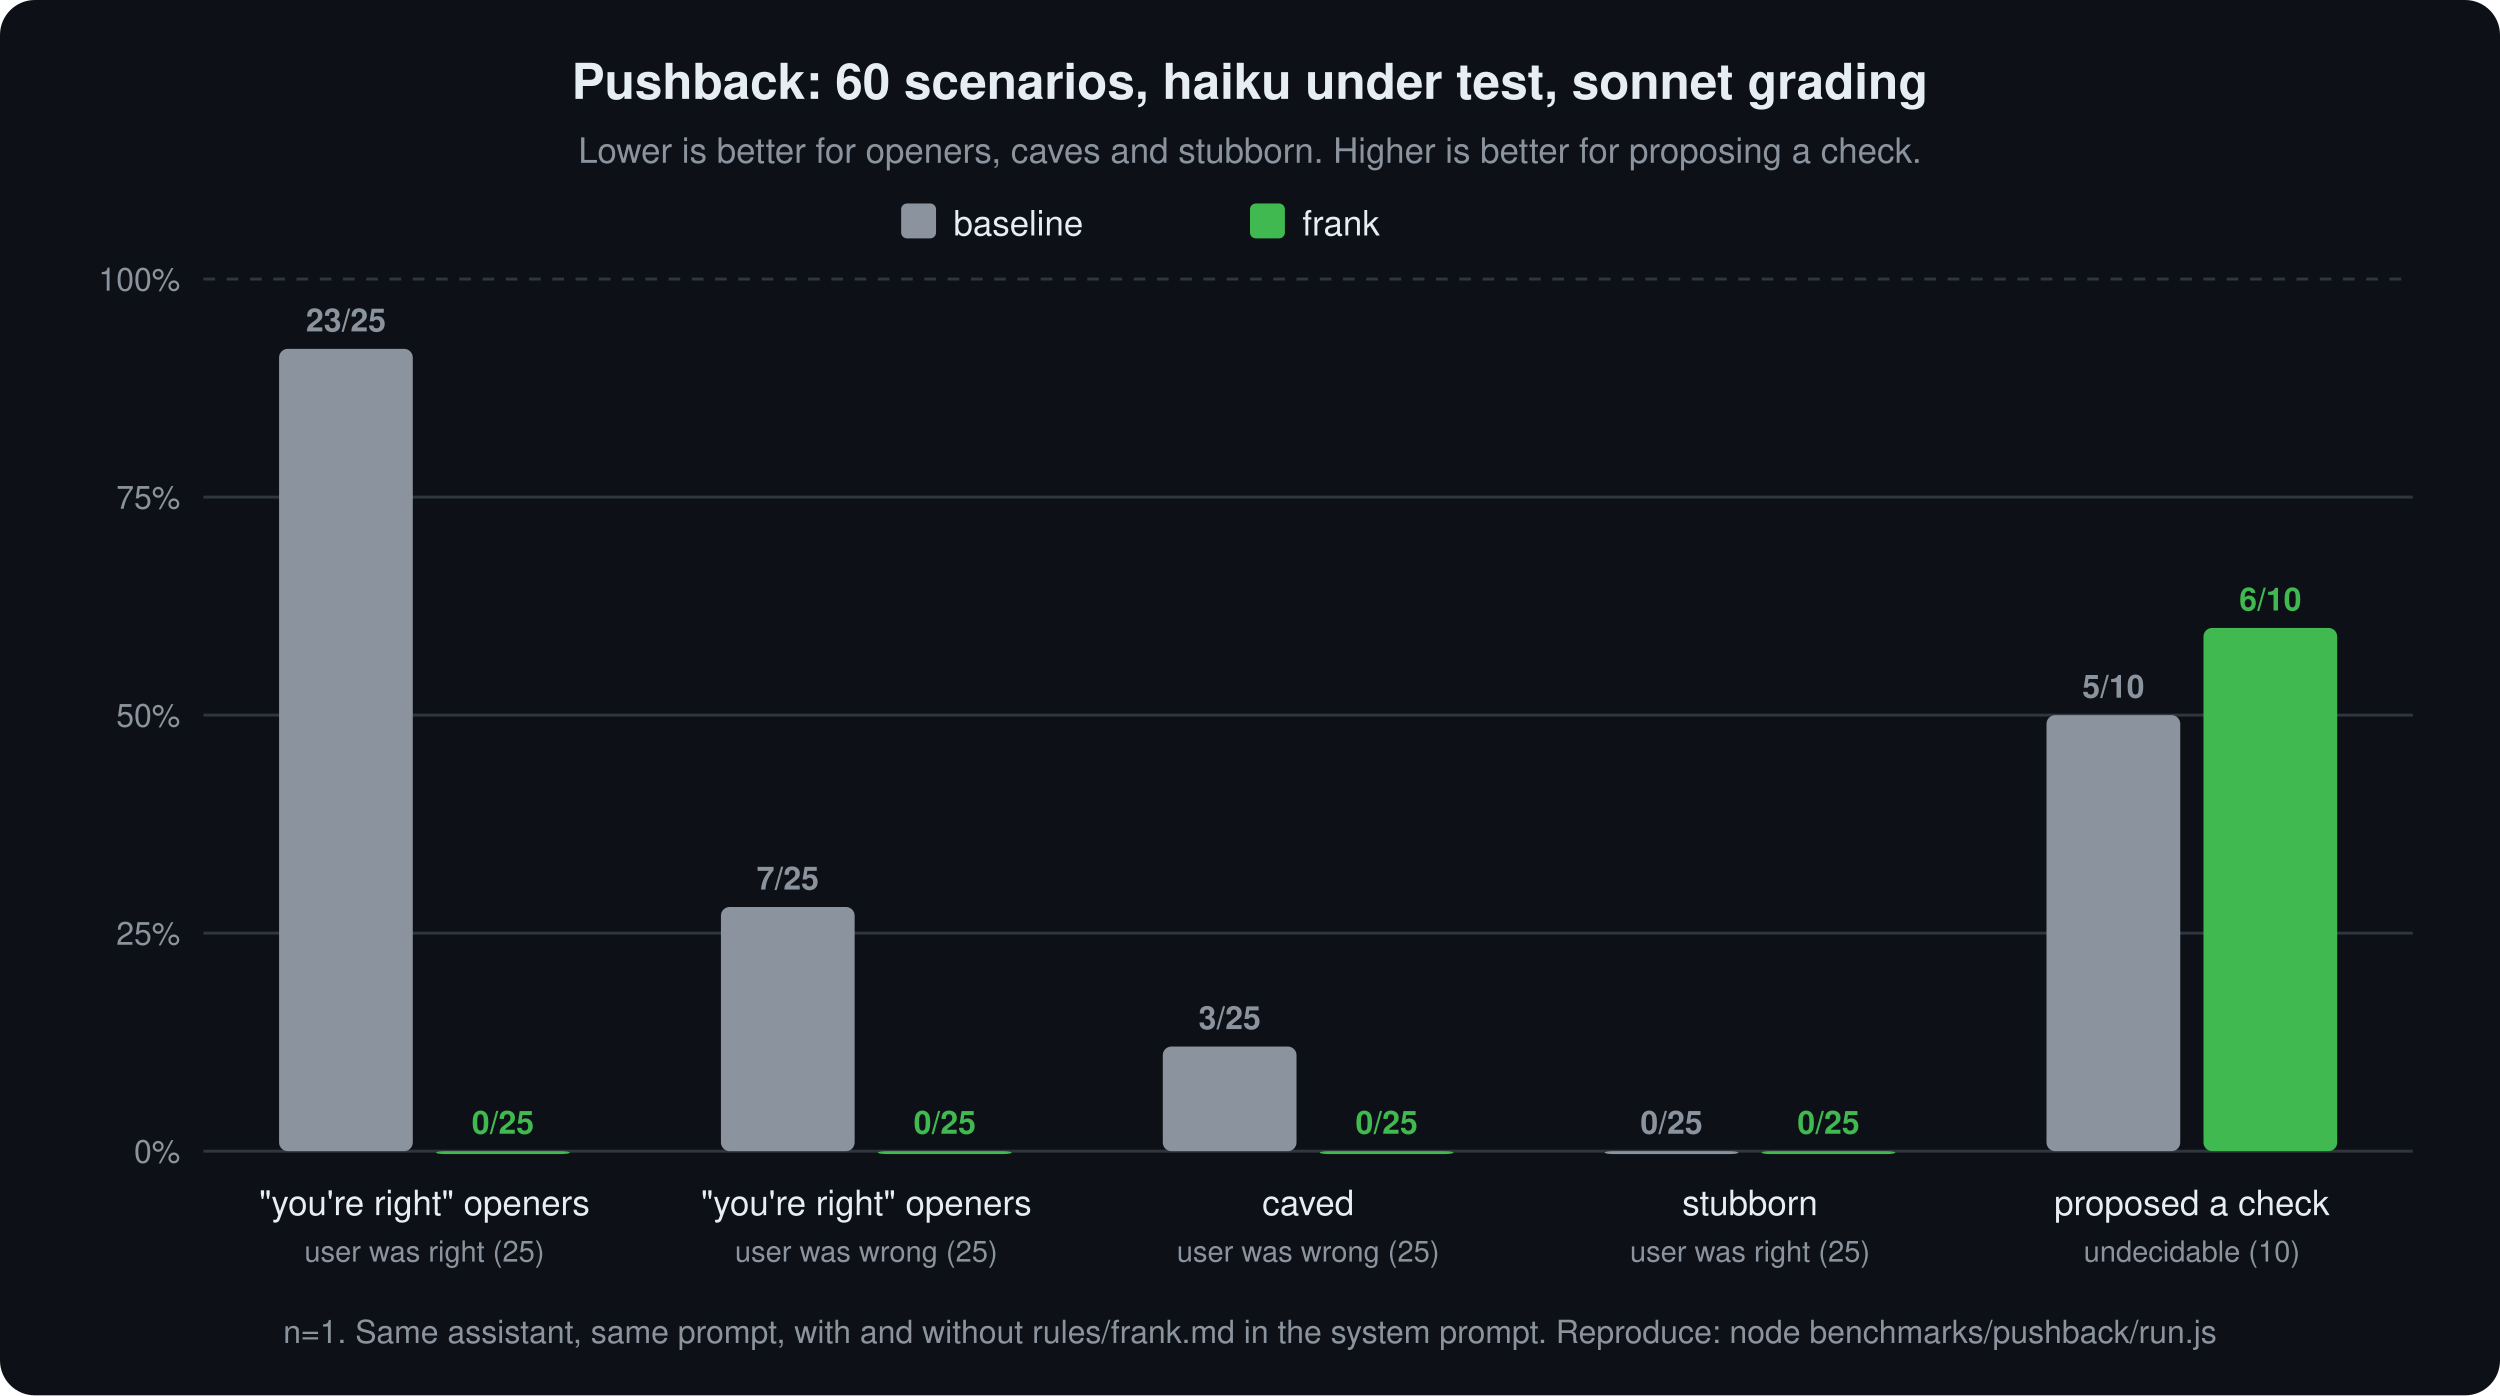
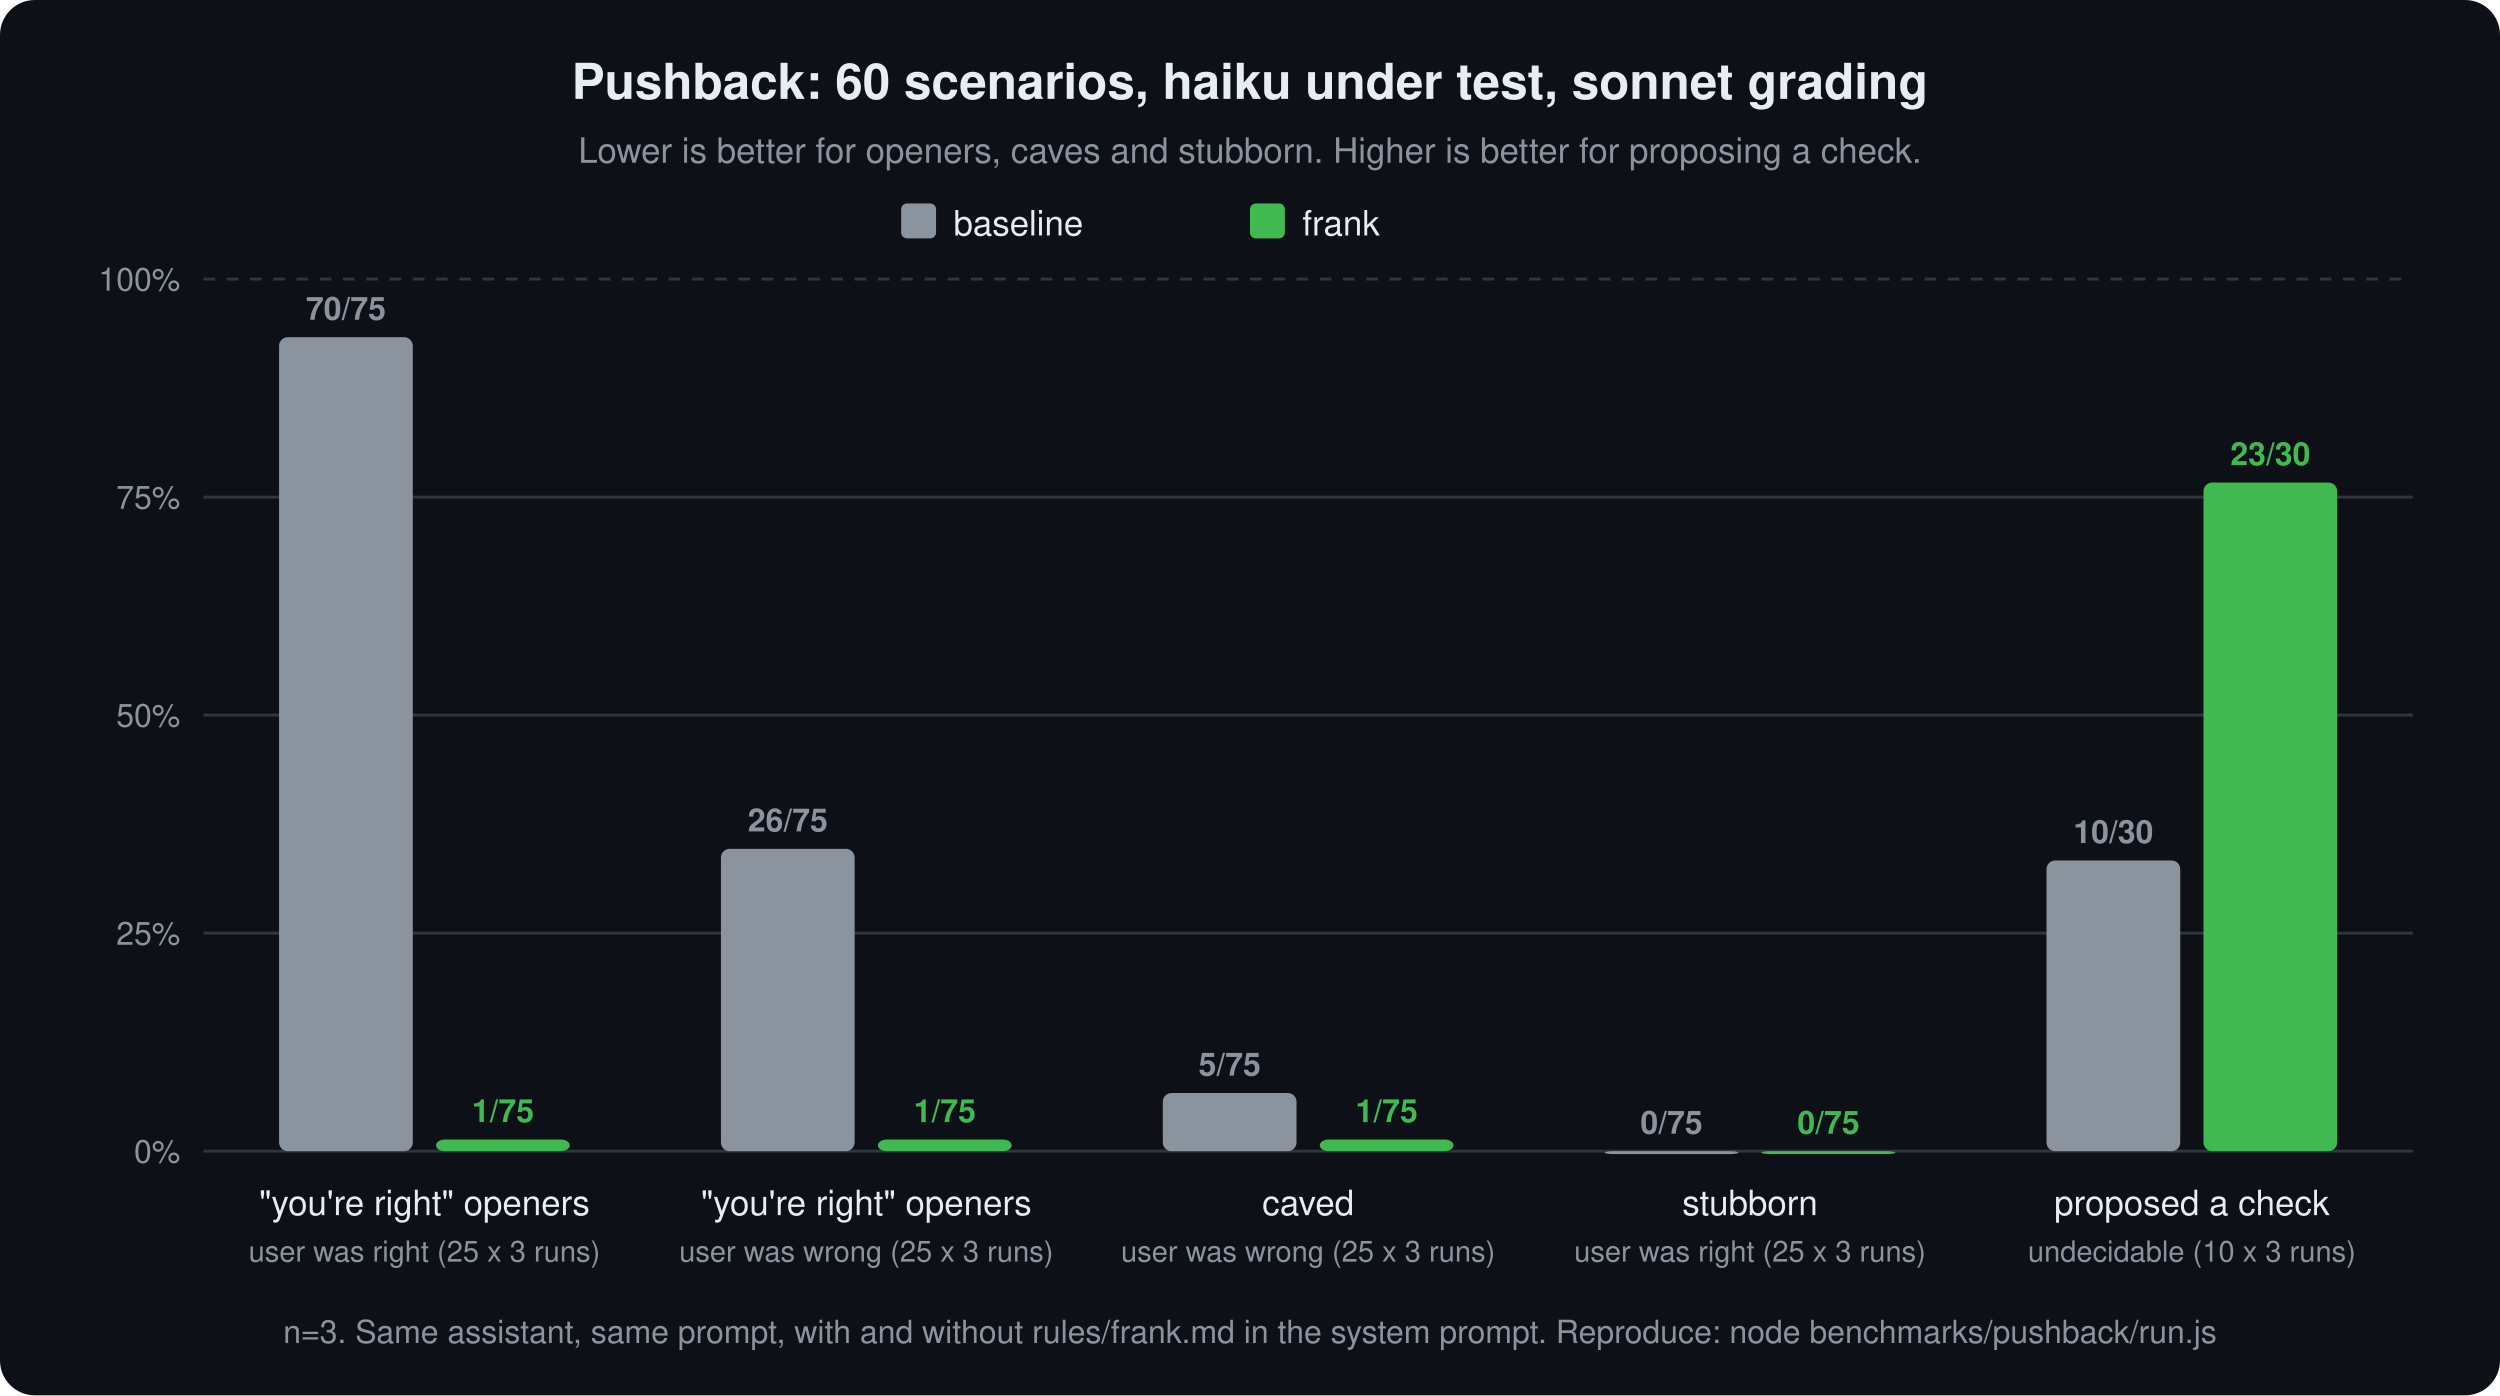
<svg xmlns="http://www.w3.org/2000/svg" width="860" height="480" viewBox="0 0 860 480" role="img" aria-label="Pushback: 60 scenarios, haiku under test, sonnet grading">
  <rect width="860" height="480" rx="12" fill="#0d1117" />
  <text x="430" y="34" text-anchor="middle" font-family="ui-sans-serif, system-ui, -apple-system, Segoe UI, Helvetica, Arial, sans-serif" font-size="17" font-weight="600" fill="#e6edf3">Pushback: 60 scenarios, haiku under test, sonnet grading</text>
  <text x="430" y="56" text-anchor="middle" font-family="ui-sans-serif, system-ui, -apple-system, Segoe UI, Helvetica, Arial, sans-serif" font-size="12" fill="#8b949e">Lower is better for openers, caves and stubborn. Higher is better for proposing a check.</text>
  <rect x="310" y="70" width="12" height="12" rx="2" fill="#8b949e" />
  <text x="328" y="81" font-family="ui-sans-serif, system-ui, -apple-system, Segoe UI, Helvetica, Arial, sans-serif" font-size="12" fill="#e6edf3">baseline</text>
  <rect x="430" y="70" width="12" height="12" rx="2" fill="#3fb950" />
  <text x="448" y="81" font-family="ui-sans-serif, system-ui, -apple-system, Segoe UI, Helvetica, Arial, sans-serif" font-size="12" fill="#e6edf3">frank</text>
  <line x1="70" x2="830" y1="396" y2="396" stroke="#30363d" stroke-width="1" />
  <text x="62" y="400" text-anchor="end" font-family="ui-sans-serif, system-ui, -apple-system, Segoe UI, Helvetica, Arial, sans-serif" font-size="11" fill="#8b949e">0%</text>
  <line x1="70" x2="830" y1="321" y2="321" stroke="#30363d" stroke-width="1" />
  <text x="62" y="325" text-anchor="end" font-family="ui-sans-serif, system-ui, -apple-system, Segoe UI, Helvetica, Arial, sans-serif" font-size="11" fill="#8b949e">25%</text>
  <line x1="70" x2="830" y1="246" y2="246" stroke="#30363d" stroke-width="1" />
  <text x="62" y="250" text-anchor="end" font-family="ui-sans-serif, system-ui, -apple-system, Segoe UI, Helvetica, Arial, sans-serif" font-size="11" fill="#8b949e">50%</text>
  <line x1="70" x2="830" y1="171" y2="171" stroke="#30363d" stroke-width="1" />
  <text x="62" y="175" text-anchor="end" font-family="ui-sans-serif, system-ui, -apple-system, Segoe UI, Helvetica, Arial, sans-serif" font-size="11" fill="#8b949e">75%</text>
  <line x1="70" x2="830" y1="96" y2="96" stroke="#30363d" stroke-width="1" stroke-dasharray="4 4" />
  <text x="62" y="100" text-anchor="end" font-family="ui-sans-serif, system-ui, -apple-system, Segoe UI, Helvetica, Arial, sans-serif" font-size="11" fill="#8b949e">100%</text>
-   <rect x="96" y="120" width="46" height="276" rx="3" fill="#8b949e" />
-   <text x="119" y="114" text-anchor="middle" font-family="ui-sans-serif, system-ui, -apple-system, Segoe UI, Helvetica, Arial, sans-serif" font-size="11" font-weight="600" fill="#8b949e">23/25</text>
-   <rect x="150" y="396" width="46" height="1" rx="3" fill="#3fb950" />
-   <text x="173" y="390" text-anchor="middle" font-family="ui-sans-serif, system-ui, -apple-system, Segoe UI, Helvetica, Arial, sans-serif" font-size="11" font-weight="600" fill="#3fb950">0/25</text>
+   <rect x="96" y="116" width="46" height="280" rx="3" fill="#8b949e" />
+   <text x="119" y="110" text-anchor="middle" font-family="ui-sans-serif, system-ui, -apple-system, Segoe UI, Helvetica, Arial, sans-serif" font-size="11" font-weight="600" fill="#8b949e">70/75</text>
+   <rect x="150" y="392" width="46" height="4" rx="3" fill="#3fb950" />
+   <text x="173" y="386" text-anchor="middle" font-family="ui-sans-serif, system-ui, -apple-system, Segoe UI, Helvetica, Arial, sans-serif" font-size="11" font-weight="600" fill="#3fb950">1/75</text>
  <text x="146" y="418" text-anchor="middle" font-family="ui-sans-serif, system-ui, -apple-system, Segoe UI, Helvetica, Arial, sans-serif" font-size="12" fill="#e6edf3">"you're right" openers</text>
-   <text x="146" y="434" text-anchor="middle" font-family="ui-sans-serif, system-ui, -apple-system, Segoe UI, Helvetica, Arial, sans-serif" font-size="10" fill="#8b949e">user was right (25)</text>
-   <rect x="248" y="312" width="46" height="84" rx="3" fill="#8b949e" />
-   <text x="271" y="306" text-anchor="middle" font-family="ui-sans-serif, system-ui, -apple-system, Segoe UI, Helvetica, Arial, sans-serif" font-size="11" font-weight="600" fill="#8b949e">7/25</text>
-   <rect x="302" y="396" width="46" height="1" rx="3" fill="#3fb950" />
-   <text x="325" y="390" text-anchor="middle" font-family="ui-sans-serif, system-ui, -apple-system, Segoe UI, Helvetica, Arial, sans-serif" font-size="11" font-weight="600" fill="#3fb950">0/25</text>
+   <text x="146" y="434" text-anchor="middle" font-family="ui-sans-serif, system-ui, -apple-system, Segoe UI, Helvetica, Arial, sans-serif" font-size="10" fill="#8b949e">user was right (25 x 3 runs)</text>
+   <rect x="248" y="292" width="46" height="104" rx="3" fill="#8b949e" />
+   <text x="271" y="286" text-anchor="middle" font-family="ui-sans-serif, system-ui, -apple-system, Segoe UI, Helvetica, Arial, sans-serif" font-size="11" font-weight="600" fill="#8b949e">26/75</text>
+   <rect x="302" y="392" width="46" height="4" rx="3" fill="#3fb950" />
+   <text x="325" y="386" text-anchor="middle" font-family="ui-sans-serif, system-ui, -apple-system, Segoe UI, Helvetica, Arial, sans-serif" font-size="11" font-weight="600" fill="#3fb950">1/75</text>
  <text x="298" y="418" text-anchor="middle" font-family="ui-sans-serif, system-ui, -apple-system, Segoe UI, Helvetica, Arial, sans-serif" font-size="12" fill="#e6edf3">"you're right" openers</text>
-   <text x="298" y="434" text-anchor="middle" font-family="ui-sans-serif, system-ui, -apple-system, Segoe UI, Helvetica, Arial, sans-serif" font-size="10" fill="#8b949e">user was wrong (25)</text>
-   <rect x="400" y="360" width="46" height="36" rx="3" fill="#8b949e" />
-   <text x="423" y="354" text-anchor="middle" font-family="ui-sans-serif, system-ui, -apple-system, Segoe UI, Helvetica, Arial, sans-serif" font-size="11" font-weight="600" fill="#8b949e">3/25</text>
-   <rect x="454" y="396" width="46" height="1" rx="3" fill="#3fb950" />
-   <text x="477" y="390" text-anchor="middle" font-family="ui-sans-serif, system-ui, -apple-system, Segoe UI, Helvetica, Arial, sans-serif" font-size="11" font-weight="600" fill="#3fb950">0/25</text>
+   <text x="298" y="434" text-anchor="middle" font-family="ui-sans-serif, system-ui, -apple-system, Segoe UI, Helvetica, Arial, sans-serif" font-size="10" fill="#8b949e">user was wrong (25 x 3 runs)</text>
+   <rect x="400" y="376" width="46" height="20" rx="3" fill="#8b949e" />
+   <text x="423" y="370" text-anchor="middle" font-family="ui-sans-serif, system-ui, -apple-system, Segoe UI, Helvetica, Arial, sans-serif" font-size="11" font-weight="600" fill="#8b949e">5/75</text>
+   <rect x="454" y="392" width="46" height="4" rx="3" fill="#3fb950" />
+   <text x="477" y="386" text-anchor="middle" font-family="ui-sans-serif, system-ui, -apple-system, Segoe UI, Helvetica, Arial, sans-serif" font-size="11" font-weight="600" fill="#3fb950">1/75</text>
  <text x="450" y="418" text-anchor="middle" font-family="ui-sans-serif, system-ui, -apple-system, Segoe UI, Helvetica, Arial, sans-serif" font-size="12" fill="#e6edf3">caved</text>
-   <text x="450" y="434" text-anchor="middle" font-family="ui-sans-serif, system-ui, -apple-system, Segoe UI, Helvetica, Arial, sans-serif" font-size="10" fill="#8b949e">user was wrong (25)</text>
+   <text x="450" y="434" text-anchor="middle" font-family="ui-sans-serif, system-ui, -apple-system, Segoe UI, Helvetica, Arial, sans-serif" font-size="10" fill="#8b949e">user was wrong (25 x 3 runs)</text>
  <rect x="552" y="396" width="46" height="1" rx="3" fill="#8b949e" />
-   <text x="575" y="390" text-anchor="middle" font-family="ui-sans-serif, system-ui, -apple-system, Segoe UI, Helvetica, Arial, sans-serif" font-size="11" font-weight="600" fill="#8b949e">0/25</text>
+   <text x="575" y="390" text-anchor="middle" font-family="ui-sans-serif, system-ui, -apple-system, Segoe UI, Helvetica, Arial, sans-serif" font-size="11" font-weight="600" fill="#8b949e">0/75</text>
  <rect x="606" y="396" width="46" height="1" rx="3" fill="#3fb950" />
-   <text x="629" y="390" text-anchor="middle" font-family="ui-sans-serif, system-ui, -apple-system, Segoe UI, Helvetica, Arial, sans-serif" font-size="11" font-weight="600" fill="#3fb950">0/25</text>
+   <text x="629" y="390" text-anchor="middle" font-family="ui-sans-serif, system-ui, -apple-system, Segoe UI, Helvetica, Arial, sans-serif" font-size="11" font-weight="600" fill="#3fb950">0/75</text>
  <text x="602" y="418" text-anchor="middle" font-family="ui-sans-serif, system-ui, -apple-system, Segoe UI, Helvetica, Arial, sans-serif" font-size="12" fill="#e6edf3">stubborn</text>
-   <text x="602" y="434" text-anchor="middle" font-family="ui-sans-serif, system-ui, -apple-system, Segoe UI, Helvetica, Arial, sans-serif" font-size="10" fill="#8b949e">user was right (25)</text>
-   <rect x="704" y="246" width="46" height="150" rx="3" fill="#8b949e" />
-   <text x="727" y="240" text-anchor="middle" font-family="ui-sans-serif, system-ui, -apple-system, Segoe UI, Helvetica, Arial, sans-serif" font-size="11" font-weight="600" fill="#8b949e">5/10</text>
-   <rect x="758" y="216" width="46" height="180" rx="3" fill="#3fb950" />
-   <text x="781" y="210" text-anchor="middle" font-family="ui-sans-serif, system-ui, -apple-system, Segoe UI, Helvetica, Arial, sans-serif" font-size="11" font-weight="600" fill="#3fb950">6/10</text>
+   <text x="602" y="434" text-anchor="middle" font-family="ui-sans-serif, system-ui, -apple-system, Segoe UI, Helvetica, Arial, sans-serif" font-size="10" fill="#8b949e">user was right (25 x 3 runs)</text>
+   <rect x="704" y="296" width="46" height="100" rx="3" fill="#8b949e" />
+   <text x="727" y="290" text-anchor="middle" font-family="ui-sans-serif, system-ui, -apple-system, Segoe UI, Helvetica, Arial, sans-serif" font-size="11" font-weight="600" fill="#8b949e">10/30</text>
+   <rect x="758" y="166" width="46" height="230" rx="3" fill="#3fb950" />
+   <text x="781" y="160" text-anchor="middle" font-family="ui-sans-serif, system-ui, -apple-system, Segoe UI, Helvetica, Arial, sans-serif" font-size="11" font-weight="600" fill="#3fb950">23/30</text>
  <text x="754" y="418" text-anchor="middle" font-family="ui-sans-serif, system-ui, -apple-system, Segoe UI, Helvetica, Arial, sans-serif" font-size="12" fill="#e6edf3">proposed a check</text>
-   <text x="754" y="434" text-anchor="middle" font-family="ui-sans-serif, system-ui, -apple-system, Segoe UI, Helvetica, Arial, sans-serif" font-size="10" fill="#8b949e">undecidable (10)</text>
-   <text x="430" y="462" text-anchor="middle" font-family="ui-sans-serif, system-ui, -apple-system, Segoe UI, Helvetica, Arial, sans-serif" font-size="11" fill="#8b949e">n=1. Same assistant, same prompt, with and without rules/frank.md in the system prompt. Reproduce: node benchmarks/pushback/run.js</text>
+   <text x="754" y="434" text-anchor="middle" font-family="ui-sans-serif, system-ui, -apple-system, Segoe UI, Helvetica, Arial, sans-serif" font-size="10" fill="#8b949e">undecidable (10 x 3 runs)</text>
+   <text x="430" y="462" text-anchor="middle" font-family="ui-sans-serif, system-ui, -apple-system, Segoe UI, Helvetica, Arial, sans-serif" font-size="11" fill="#8b949e">n=3. Same assistant, same prompt, with and without rules/frank.md in the system prompt. Reproduce: node benchmarks/pushback/run.js</text>
</svg>
